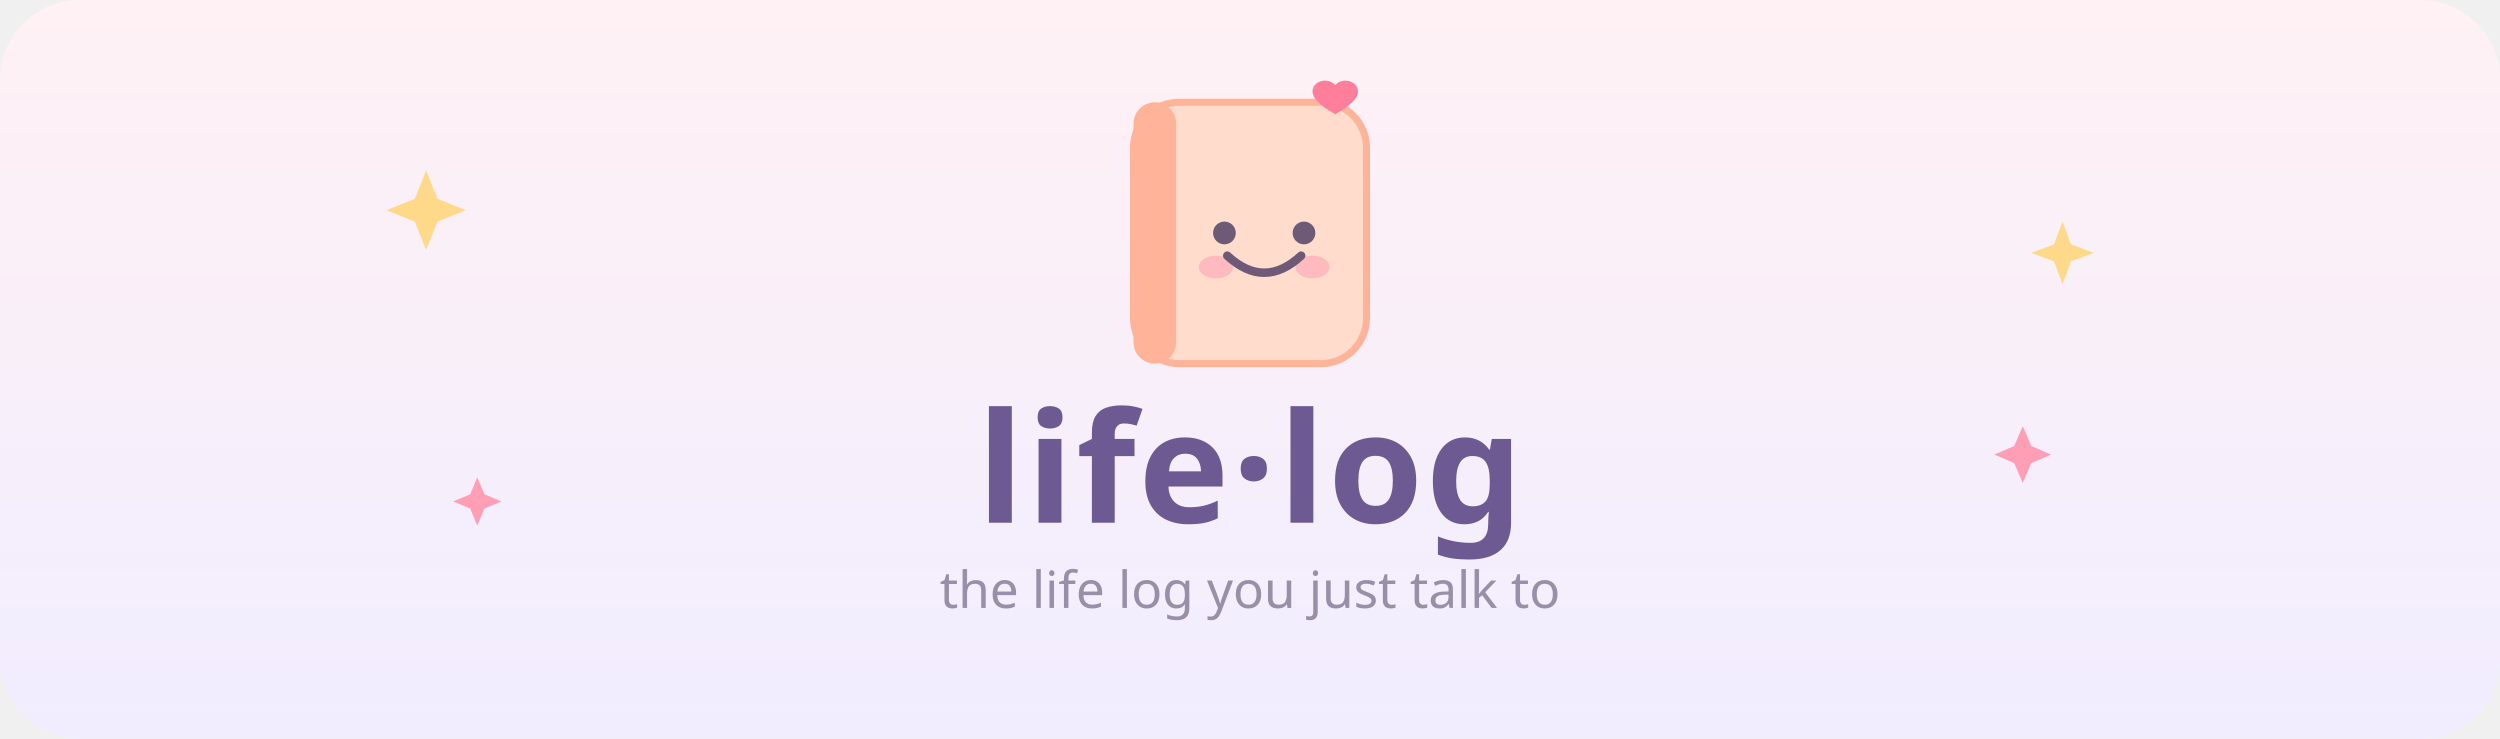
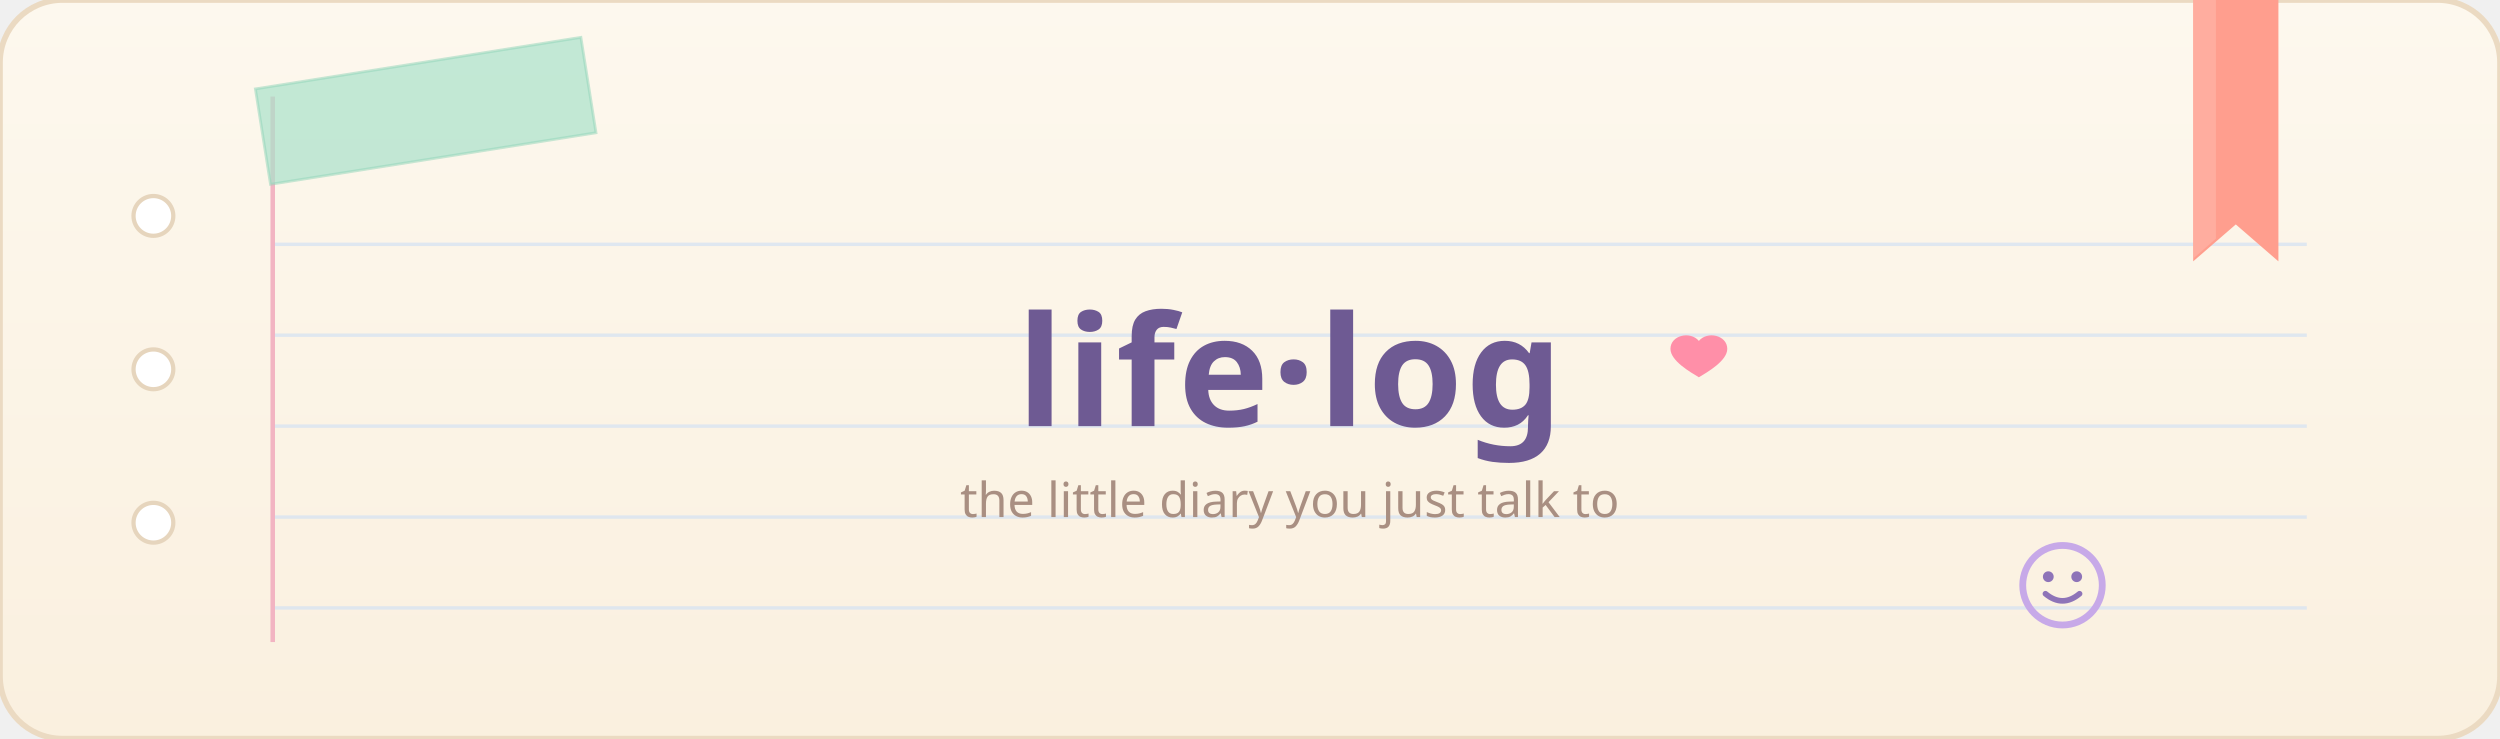
<svg xmlns="http://www.w3.org/2000/svg" width="880" height="260" viewBox="0 0 880 260" font-family="'Quicksand','Comic Sans MS','Trebuchet MS',sans-serif">
  <defs>
-     <linearGradient id="bg" x1="0" y1="0" x2="0" y2="1">
-       <stop offset="0" stop-color="#FFF1F4" />
-       <stop offset="1" stop-color="#F1EDFF" />
+     <linearGradient id="paper" x1="0" y1="0" x2="0" y2="1">
+       <stop offset="0" stop-color="#FDF8EE" />
+       <stop offset="1" stop-color="#FAF0DF" />
    </linearGradient>
  </defs>
-   <rect x="0" y="0" width="880" height="260" rx="28" fill="url(#bg)" />
-   <g fill="#FFD98A">
-     <path d="M150 60 l4 10 10 4 -10 4 -4 10 -4 -10 -10 -4 10 -4 z" />
-     <path d="M726 78 l3 8 8 3 -8 3 -3 8 -3 -8 -8 -3 8 -3 z" />
+   <rect x="0" y="0" width="880" height="260" rx="22" fill="url(#paper)" stroke="#EBDAC2" stroke-width="2" />
+   <g stroke="#D8E3F1" stroke-width="1.2" opacity="0.8">
+     <line x1="96" y1="86" x2="812" y2="86" />
+     <line x1="96" y1="118" x2="812" y2="118" />
+     <line x1="96" y1="150" x2="812" y2="150" />
+     <line x1="96" y1="182" x2="812" y2="182" />
+     <line x1="96" y1="214" x2="812" y2="214" />
  </g>
-   <g fill="#FF9EB5">
-     <path d="M712 150 l3 7 7 3 -7 3 -3 7 -3 -7 -7 -3 7 -3 z" />
-     <path d="M168 168 l2.5 6 6 2.5 -6 2.5 -2.5 6 -2.5 -6 -6 -2.5 6 -2.5 z" />
+   <line x1="96" y1="34" x2="96" y2="226" stroke="#F2B4C2" stroke-width="1.6" />
+   <g fill="#FFFFFF" stroke="#E6D5BD" stroke-width="1.5">
+     <circle cx="54" cy="76" r="7" />
+     <circle cx="54" cy="130" r="7" />
+     <circle cx="54" cy="184" r="7" />
  </g>
-   <g>
-     <rect x="399" y="36" width="82" height="92" rx="16" fill="#FFDCCB" stroke="#FFB49A" stroke-width="2.5" />
-     <rect x="399" y="36" width="15" height="92" rx="7.5" fill="#FFB49A" />
-     <path d="M470 30 c2.4-3 8-1.6 8 2.2 c0 3.4-5.6 6.6-8 8 c-2.4-1.4-8-4.6-8-8 c0-3.8 5.6-5.2 8-2.2 z" fill="#FF7E9B" />
-     <ellipse cx="428" cy="94" rx="6" ry="4" fill="#FF9EB5" opacity="0.55" />
-     <ellipse cx="462" cy="94" rx="6" ry="4" fill="#FF9EB5" opacity="0.55" />
-     <circle cx="431" cy="82" r="4" fill="#6E5A77" />
-     <circle cx="459" cy="82" r="4" fill="#6E5A77" />
-     <path d="M432 90 q13 12 26 0" fill="none" stroke="#6E5A77" stroke-width="3" stroke-linecap="round" />
+   <g transform="rotate(-9 150 40)">
+     <rect x="92" y="22" width="116" height="34" fill="#A9E1CB" opacity="0.7" />
+     <rect x="92" y="22" width="116" height="34" fill="none" stroke="#8FD4B8" stroke-width="1" opacity="0.5" />
  </g>
-   <text x="440" y="184" text-anchor="middle" font-size="54" font-weight="700" fill="#6E5A93" letter-spacing="1">life·log</text>
-   <text x="440" y="214" text-anchor="middle" font-size="18" fill="#9A8FA8">the life log you just talk to</text>
+   <path d="M772 0 h30 v92 l-15 -13 -15 13 z" fill="#FF9E8E" />
+   <path d="M772 0 h8 v84 l-8 7 z" fill="#FFB4A6" opacity="0.7" />
+   <text x="454" y="150" text-anchor="middle" font-size="54" font-weight="700" fill="#6E5A93" letter-spacing="1">life·log</text>
+   <path d="M598 120 c3-3.6 10-2 10 2.8 c0 4.2-7 8.2-10 10 c-3-1.8-10-5.8-10-10 c0-4.8 7-6.4 10-2.8 z" fill="#FF8FA8" />
+   <text x="454" y="182" text-anchor="middle" font-size="17" fill="#A98F82">the little diary you just talk to</text>
+   <circle cx="726" cy="206" r="14" fill="none" stroke="#C7A9E8" stroke-width="2.4" />
+   <circle cx="721" cy="203" r="1.9" fill="#8E74B8" />
+   <circle cx="731" cy="203" r="1.9" fill="#8E74B8" />
+   <path d="M720 209 q6 5 12 0" fill="none" stroke="#8E74B8" stroke-width="2" stroke-linecap="round" />
</svg>
